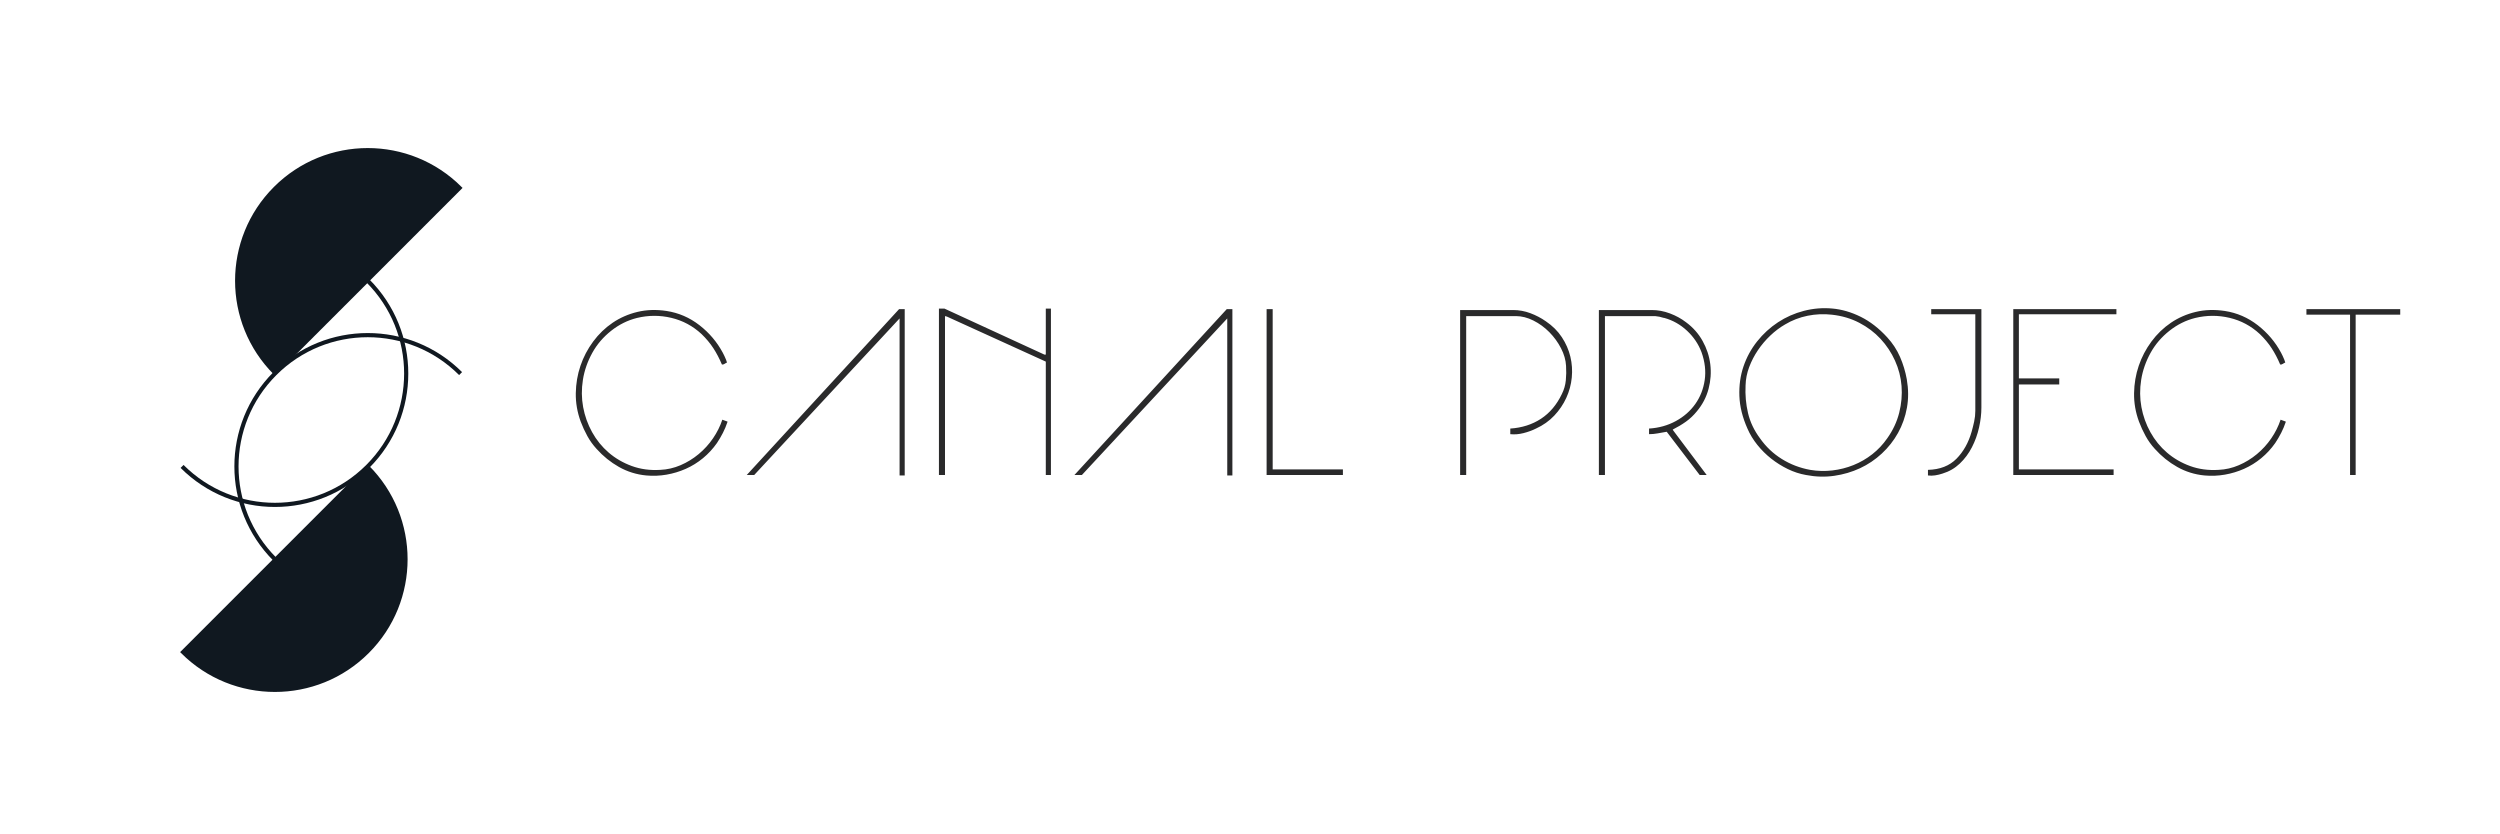
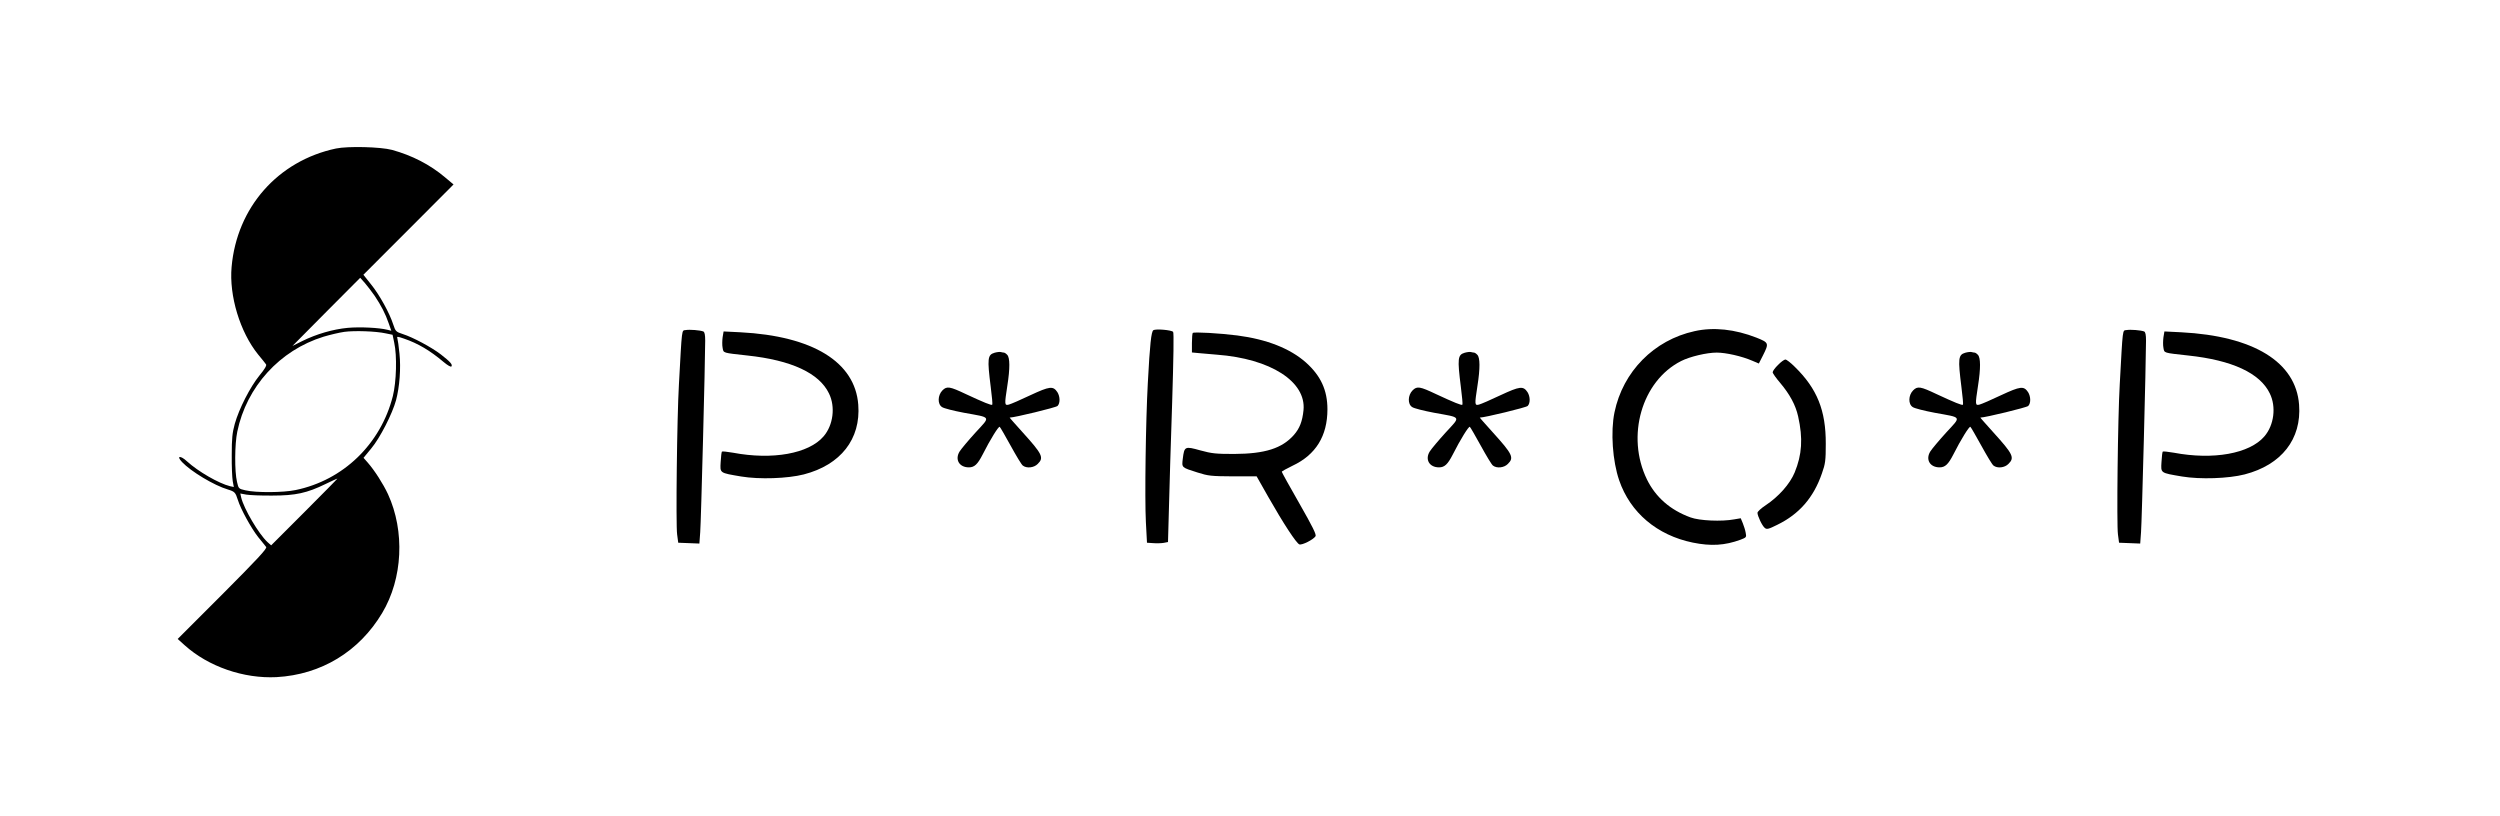
- <svg xmlns="http://www.w3.org/2000/svg" width="450px" height="150px" viewBox="0 0 450 150" version="1.1">
-   <g id="canal_logo" stroke="none" stroke-width="1" fill="none" fill-rule="evenodd">
-     <path d="M116.326,85.584 C117.558,85.696 118.776,85.647 119.98,85.437 C121.184,85.227 122.339,84.877 123.445,84.387 C124.551,83.897 125.58,83.26 126.532,82.476 C127.484,81.692 128.324,80.782 129.052,79.746 C129.444,79.158 129.801,78.549 130.123,77.919 C130.445,77.289 130.718,76.638 130.942,75.966 L130.942,75.966 L130.942,75.882 L130.018,75.546 C129.626,76.722 129.066,77.842 128.338,78.906 C127.61,79.97 126.749,80.915 125.755,81.741 C124.761,82.567 123.676,83.232 122.5,83.736 C121.324,84.24 120.106,84.52 118.846,84.576 C116.998,84.688 115.29,84.457 113.722,83.883 C112.154,83.309 110.768,82.504 109.564,81.468 C108.36,80.432 107.366,79.207 106.582,77.793 C105.798,76.379 105.259,74.874 104.965,73.278 C104.671,71.682 104.657,70.044 104.923,68.364 C105.189,66.684 105.756,65.06 106.624,63.492 C107.464,61.98 108.591,60.664 110.005,59.544 C111.419,58.424 112.966,57.654 114.646,57.234 C116.718,56.73 118.783,56.723 120.841,57.213 C122.899,57.703 124.712,58.676 126.28,60.132 C127.12,60.944 127.827,61.791 128.401,62.673 C128.975,63.555 129.486,64.528 129.934,65.592 C130.074,65.648 130.228,65.62 130.396,65.508 C130.564,65.396 130.718,65.312 130.858,65.256 C130.858,65.2 130.83,65.116 130.774,65.004 C130.718,64.892 130.69,64.808 130.69,64.752 C130.634,64.612 130.536,64.388 130.396,64.08 C130.256,63.772 130.158,63.576 130.102,63.492 C129.066,61.56 127.666,59.908 125.902,58.536 C124.138,57.164 122.164,56.31 119.98,55.974 C118.132,55.694 116.389,55.75 114.751,56.142 C113.113,56.534 111.622,57.185 110.278,58.095 C108.934,59.005 107.765,60.132 106.771,61.476 C105.777,62.82 105.014,64.276 104.482,65.844 C103.95,67.412 103.67,69.057 103.642,70.779 C103.614,72.501 103.908,74.202 104.524,75.882 C104.86,76.778 105.259,77.646 105.721,78.486 C106.183,79.326 106.736,80.096 107.38,80.796 C108.556,82.112 109.9,83.197 111.412,84.051 C112.924,84.905 114.562,85.416 116.326,85.584 Z M162.848,85.584 L162.848,55.638 L161.84,55.638 L134.414,85.5 L135.758,85.5 L161.924,57.318 L161.924,85.584 L162.848,85.584 Z M170.1,85.5 L170.1,56.898 C170.156,56.898 170.212,56.912 170.268,56.94 C170.324,56.968 170.38,56.982 170.436,56.982 L170.436,56.982 L188.244,65.088 L188.244,85.5 L189.168,85.5 L189.168,55.554 L188.244,55.554 L188.244,63.828 L187.992,63.828 L170.016,55.554 L169.008,55.554 L169.008,85.5 L170.1,85.5 Z M221.83,85.584 L221.83,55.638 L220.822,55.638 L193.396,85.5 L194.74,85.5 L220.906,57.318 L220.906,85.584 L221.83,85.584 Z M241.724,85.5 L241.724,84.492 L229.082,84.492 L229.082,55.638 L227.99,55.638 L227.99,85.5 L241.724,85.5 Z M263.914,85.5 L263.914,56.898 L272.86,56.898 C273.896,56.898 274.946,57.164 276.01,57.696 C277.074,58.228 278.033,58.928 278.887,59.796 C279.741,60.664 280.441,61.63 280.987,62.694 C281.533,63.758 281.834,64.808 281.89,65.844 C281.946,66.74 281.932,67.615 281.848,68.469 C281.764,69.323 281.526,70.142 281.134,70.926 C280.21,72.858 278.957,74.342 277.375,75.378 C275.793,76.414 273.952,77.002 271.852,77.142 L271.852,77.142 L271.852,78.15 C272.608,78.234 273.399,78.171 274.225,77.961 C275.051,77.751 275.8,77.478 276.472,77.142 C277.76,76.554 278.859,75.777 279.769,74.811 C280.679,73.845 281.4,72.781 281.932,71.619 C282.464,70.457 282.793,69.239 282.919,67.965 C283.045,66.691 282.961,65.438 282.667,64.206 C282.373,62.974 281.862,61.805 281.134,60.699 C280.406,59.593 279.44,58.634 278.236,57.822 C277.396,57.234 276.472,56.751 275.464,56.373 C274.456,55.995 273.42,55.806 272.356,55.806 L272.356,55.806 L262.822,55.806 L262.822,85.5 L263.914,85.5 Z M288.89,85.5 L288.89,56.898 L297.92,56.898 C297.976,56.898 298.074,56.912 298.214,56.94 C298.354,56.968 298.452,56.982 298.508,56.982 C298.592,56.982 298.774,57.024 299.054,57.108 C299.334,57.192 299.516,57.234 299.6,57.234 C301.112,57.654 302.463,58.417 303.653,59.523 C304.843,60.629 305.718,61.924 306.278,63.408 C306.894,65.144 307.083,66.817 306.845,68.427 C306.607,70.037 306.04,71.472 305.144,72.732 C304.248,73.992 303.079,75.014 301.637,75.798 C300.195,76.582 298.592,77.03 296.828,77.142 L296.828,77.142 L296.828,78.15 C297.36,78.15 297.885,78.101 298.403,78.003 C298.921,77.905 299.432,77.814 299.936,77.73 L299.936,77.73 L300.02,77.73 L305.942,85.5 L307.202,85.5 L301.112,77.394 L301.112,77.31 C301.952,76.89 302.736,76.421 303.464,75.903 C304.192,75.385 304.85,74.762 305.438,74.034 C306.446,72.83 307.146,71.486 307.538,70.002 C307.93,68.518 308.035,67.041 307.853,65.571 C307.671,64.101 307.209,62.701 306.467,61.371 C305.725,60.041 304.724,58.914 303.464,57.99 C302.624,57.346 301.665,56.821 300.587,56.415 C299.509,56.009 298.424,55.806 297.332,55.806 L297.332,55.806 L287.798,55.806 L287.798,85.5 L288.89,85.5 Z M325.08,85.5 C326.816,85.836 328.51,85.885 330.162,85.647 C331.814,85.409 333.361,84.954 334.803,84.282 C336.245,83.61 337.554,82.728 338.73,81.636 C339.906,80.544 340.879,79.305 341.649,77.919 C342.419,76.533 342.951,75.028 343.245,73.404 C343.539,71.78 343.532,70.072 343.224,68.28 C342.972,66.88 342.566,65.536 342.006,64.248 C341.446,62.96 340.676,61.784 339.696,60.72 C338.212,59.096 336.623,57.864 334.929,57.024 C333.235,56.184 331.527,55.687 329.805,55.533 C328.083,55.379 326.382,55.519 324.702,55.953 C323.022,56.387 321.468,57.073 320.04,58.011 C318.612,58.949 317.359,60.097 316.281,61.455 C315.203,62.813 314.384,64.318 313.824,65.97 C313.264,67.622 313.019,69.393 313.089,71.283 C313.159,73.173 313.642,75.126 314.538,77.142 C314.986,78.178 315.581,79.158 316.323,80.082 C317.065,81.006 317.898,81.832 318.822,82.56 C319.746,83.288 320.74,83.911 321.804,84.429 C322.868,84.947 323.96,85.304 325.08,85.5 Z M329.805,84.681 C328.475,84.835 327.152,84.8 325.836,84.576 C323.988,84.24 322.287,83.589 320.733,82.623 C319.179,81.657 317.87,80.418 316.806,78.906 C315.742,77.478 315.021,75.959 314.643,74.349 C314.265,72.739 314.118,71.08 314.202,69.372 C314.23,68.252 314.447,67.153 314.853,66.075 C315.259,64.997 315.784,63.982 316.428,63.03 C317.072,62.078 317.814,61.203 318.654,60.405 C319.494,59.607 320.376,58.942 321.3,58.41 C322.56,57.654 323.918,57.129 325.374,56.835 C326.83,56.541 328.286,56.478 329.742,56.646 C331.534,56.842 333.172,57.325 334.656,58.095 C336.14,58.865 337.421,59.831 338.499,60.993 C339.577,62.155 340.445,63.464 341.103,64.92 C341.761,66.376 342.153,67.895 342.279,69.477 C342.405,71.059 342.265,72.662 341.859,74.286 C341.453,75.91 340.732,77.45 339.696,78.906 C338.94,79.998 338.044,80.95 337.008,81.762 C335.972,82.574 334.845,83.225 333.627,83.715 C332.409,84.205 331.135,84.527 329.805,84.681 Z M347.032,85.584 C347.452,85.64 347.886,85.633 348.334,85.563 C348.782,85.493 349.216,85.388 349.636,85.248 C350.84,84.884 351.883,84.282 352.765,83.442 C353.647,82.602 354.375,81.622 354.949,80.502 C355.523,79.382 355.95,78.199 356.23,76.953 C356.51,75.707 356.65,74.51 356.65,73.362 L356.65,73.362 L356.65,55.638 L347.62,55.638 L347.62,56.562 L355.558,56.562 L355.558,73.95 C355.558,74.594 355.488,75.238 355.348,75.882 C355.208,76.526 355.054,77.142 354.886,77.73 C354.326,79.69 353.416,81.307 352.156,82.581 C350.896,83.855 349.188,84.52 347.032,84.576 L347.032,84.576 L347.032,85.584 Z M380.45,85.5 L380.45,84.492 L363.398,84.492 L363.398,69.204 L370.664,69.204 L370.664,68.112 L363.398,68.112 L363.398,56.562 L380.954,56.562 L380.954,55.638 L362.39,55.638 L362.39,85.5 L380.45,85.5 Z M396.816,85.584 C398.048,85.696 399.266,85.647 400.47,85.437 C401.674,85.227 402.829,84.877 403.935,84.387 C405.041,83.897 406.07,83.26 407.022,82.476 C407.974,81.692 408.814,80.782 409.542,79.746 C409.934,79.158 410.291,78.549 410.613,77.919 C410.935,77.289 411.208,76.638 411.432,75.966 L411.432,75.966 L411.432,75.882 L410.508,75.546 C410.116,76.722 409.556,77.842 408.828,78.906 C408.1,79.97 407.239,80.915 406.245,81.741 C405.251,82.567 404.166,83.232 402.99,83.736 C401.814,84.24 400.596,84.52 399.336,84.576 C397.488,84.688 395.78,84.457 394.212,83.883 C392.644,83.309 391.258,82.504 390.054,81.468 C388.85,80.432 387.856,79.207 387.072,77.793 C386.288,76.379 385.749,74.874 385.455,73.278 C385.161,71.682 385.147,70.044 385.413,68.364 C385.679,66.684 386.246,65.06 387.114,63.492 C387.954,61.98 389.081,60.664 390.495,59.544 C391.909,58.424 393.456,57.654 395.136,57.234 C397.208,56.73 399.273,56.723 401.331,57.213 C403.389,57.703 405.202,58.676 406.77,60.132 C407.61,60.944 408.317,61.791 408.891,62.673 C409.465,63.555 409.976,64.528 410.424,65.592 C410.564,65.648 410.718,65.62 410.886,65.508 C411.054,65.396 411.208,65.312 411.348,65.256 C411.348,65.2 411.32,65.116 411.264,65.004 C411.208,64.892 411.18,64.808 411.18,64.752 C411.124,64.612 411.026,64.388 410.886,64.08 C410.746,63.772 410.648,63.576 410.592,63.492 C409.556,61.56 408.156,59.908 406.392,58.536 C404.628,57.164 402.654,56.31 400.47,55.974 C398.622,55.694 396.879,55.75 395.241,56.142 C393.603,56.534 392.112,57.185 390.768,58.095 C389.424,59.005 388.255,60.132 387.261,61.476 C386.267,62.82 385.504,64.276 384.972,65.844 C384.44,67.412 384.16,69.057 384.132,70.779 C384.104,72.501 384.398,74.202 385.014,75.882 C385.35,76.778 385.749,77.646 386.211,78.486 C386.673,79.326 387.226,80.096 387.87,80.796 C389.046,82.112 390.39,83.197 391.902,84.051 C393.414,84.905 395.052,85.416 396.816,85.584 Z M424.018,85.5 L424.018,56.646 L432.04,56.646 L432.04,55.638 L415.156,55.638 L415.156,56.646 L423.01,56.646 L423.01,85.5 L424.018,85.5 Z" id="CANALPROJECT" fill="#2A2A2B" fill-rule="nonzero" />
-     <g transform="translate(15, 15.5)" stroke="#101820">
-       <g id="Group2" transform="translate(43.09487, 43.26509) rotate(-45) translate(-43.09487, -43.26509) translate(7.094867, 19.26509)">
-         <path d="M71.181,23.909 C71.181,10.856 60.6,0.275 47.548,0.275 C34.496,0.275 23.915,10.856 23.915,23.909 L71.181,23.909 Z" id="Oval" stroke-width="0.5" fill="#101820" fill-rule="nonzero" />
-         <path d="M47.548,47.542 C47.548,34.489 36.967,23.909 23.915,23.909 C10.863,23.909 0.282,34.489 0.282,47.542" id="Path" stroke-width="0.75" transform="translate(23.91482, 35.72514) rotate(-180) translate(-23.91482, -35.72514) " />
-       </g>
-       <g id="Group1" transform="translate(42.54536, 76.58885) rotate(135) translate(-42.54536, -76.58885) translate(7.04536, 52.58885)">
-         <path d="M70.899,23.633 C70.899,10.581 60.319,0 47.266,0 C34.214,0 23.633,10.581 23.633,23.633 L70.899,23.633 Z" id="Oval" stroke-width="0.5" fill="#101820" fill-rule="nonzero" />
-         <path d="M47.266,47.266 C47.266,34.214 36.685,23.633 23.633,23.633 C10.581,23.633 3.73163885e-15,34.214 3.73163885e-15,47.266" id="Path" stroke-width="0.75" transform="translate(23.63317, 35.44975) rotate(-180) translate(-23.63317, -35.44975) " />
-       </g>
-     </g>
+ <svg xmlns="http://www.w3.org/2000/svg" version="1.0" width="1808pt" height="590pt" viewBox="0 0 1808 590" preserveAspectRatio="xMidYMid meet">
+   <g transform="translate(0,590) scale(0.1,-0.1)" fill="#000000" stroke="none">
+     <path d="M2430 4826 c-420 -89 -717 -426 -755 -856 -19 -209 61 -472 192 -634 27 -32 52 -64 57 -71 6 -8 -10 -35 -48 -81 -67 -83 -147 -239 -178 -349 -18 -65 -22 -107 -22 -225 -1 -80 3 -165 7 -189 l8 -43 -28 6 c-81 20 -230 106 -310 179 -49 46 -80 41 -36 -5 64 -68 232 -169 331 -198 49 -15 55 -21 72 -75 21 -68 98 -207 147 -269 27 -32 52 -65 58 -72 8 -11 -67 -91 -315 -340 l-325 -325 50 -45 c172 -155 427 -243 665 -231 322 18 597 184 764 464 149 249 165 591 42 859 -35 75 -97 172 -147 229 l-30 34 56 68 c63 75 153 252 179 348 26 97 36 234 25 337 -5 51 -12 101 -15 110 -5 16 -1 16 48 -1 100 -34 188 -86 285 -168 31 -26 54 -39 58 -33 9 14 -8 33 -77 87 -68 52 -202 124 -275 147 -49 16 -53 20 -69 69 -26 82 -100 216 -161 291 l-55 69 326 326 326 327 -62 52 c-109 92 -238 158 -383 198 -82 22 -319 28 -405 10z m280 -1066 c46 -69 77 -128 101 -198 l19 -54 -28 7 c-60 15 -197 22 -287 14 -107 -10 -227 -45 -330 -96 l-70 -35 245 247 245 246 34 -38 c18 -21 50 -63 71 -93z m80 -271 l49 -10 12 -57 c21 -95 16 -283 -10 -387 -88 -347 -359 -608 -703 -679 -90 -19 -288 -20 -363 -2 -49 11 -50 12 -61 61 -18 75 -17 273 2 363 67 325 307 589 624 687 47 14 114 30 150 35 74 10 228 5 300 -11z m-587 -1291 l-242 -242 -27 24 c-64 60 -170 240 -190 323 l-6 28 43 -8 c24 -4 109 -8 189 -7 167 0 250 18 385 84 44 21 82 39 85 39 3 1 -104 -108 -237 -241z" />
+     <path d="M4959 3513 c-30 -5 -26 26 -49 -393 -14 -239 -23 -1015 -13 -1085 l8 -60 77 -3 76 -3 6 83 c6 76 36 1240 36 1384 0 43 -4 63 -14 67 -23 9 -99 15 -127 10z" />
+     <path d="M8341 3512 c-15 -11 -25 -98 -40 -382 -15 -274 -23 -833 -14 -1005 l8 -150 45 -3 c24 -2 59 -1 76 2 l31 6 7 253 c3 138 14 478 23 755 10 323 13 506 7 512 -14 14 -126 23 -143 12z" />
+     <path d="M12255 3505 c-293 -64 -518 -292 -579 -587 -29 -140 -14 -353 34 -492 80 -233 274 -397 532 -450 132 -27 232 -21 346 21 42 16 43 18 37 49 -3 19 -13 50 -21 70 l-15 36 -47 -8 c-91 -17 -251 -10 -316 14 -146 53 -252 146 -315 274 -153 313 -38 713 247 857 63 32 185 61 257 61 67 0 182 -26 258 -59 l47 -20 30 59 c44 88 43 92 -47 128 -156 61 -310 78 -448 47z" />
+     <path d="M15379 3513 c-30 -5 -26 26 -49 -393 -14 -239 -23 -1015 -13 -1085 l8 -60 77 -3 76 -3 6 83 c6 76 36 1240 36 1384 0 43 -4 63 -14 67 -23 9 -99 15 -127 10z" />
+     <path d="M5226 3461 c-3 -24 -4 -58 0 -77 7 -38 -2 -35 179 -55 318 -34 519 -127 590 -274 48 -97 31 -230 -39 -311 -107 -125 -370 -172 -655 -118 -41 7 -77 11 -80 8 -3 -3 -7 -36 -9 -74 -5 -83 -10 -79 148 -106 132 -22 336 -15 453 15 267 69 413 256 394 504 -23 309 -329 497 -853 524 l-121 6 -7 -42z" />
+     <path d="M8626 3492 c-3 -3 -6 -36 -6 -73 l0 -68 53 -5 c28 -3 86 -8 127 -11 389 -29 647 -195 627 -401 -8 -81 -28 -132 -69 -179 -86 -98 -210 -137 -433 -138 -132 0 -161 3 -245 26 -111 31 -115 29 -126 -60 -8 -66 -10 -63 106 -100 79 -25 98 -27 257 -28 l171 0 85 -150 c107 -188 202 -334 224 -342 19 -7 101 34 117 59 7 12 -20 67 -117 237 -70 122 -127 225 -127 229 0 4 35 23 78 44 168 79 252 215 252 408 0 138 -48 242 -155 338 -115 102 -283 168 -497 196 -126 16 -314 27 -322 18z" />
+     <path d="M15646 3461 c-3 -24 -4 -58 0 -77 7 -38 -2 -35 179 -55 318 -34 519 -127 590 -274 48 -97 31 -230 -39 -311 -107 -125 -370 -172 -655 -118 -41 7 -77 11 -80 8 -3 -3 -7 -36 -9 -74 -5 -83 -10 -79 148 -106 132 -22 336 -15 453 15 267 69 413 256 394 504 -23 309 -329 497 -853 524 l-121 6 -7 -42z" />
+     <path d="M7193 3349 c-51 -15 -54 -41 -28 -248 9 -68 14 -126 11 -128 -6 -6 -60 16 -191 77 -116 55 -137 59 -169 27 -35 -35 -37 -100 -3 -121 12 -9 84 -27 158 -41 202 -37 194 -23 84 -143 -51 -56 -103 -118 -115 -137 -36 -58 -3 -115 67 -115 40 0 63 22 99 92 55 109 117 209 124 201 5 -4 40 -66 80 -138 39 -71 78 -136 87 -142 28 -22 81 -16 108 12 46 45 34 70 -109 228 -53 59 -96 107 -94 107 35 0 335 73 346 84 20 20 19 68 -1 100 -31 46 -55 43 -195 -22 -71 -34 -141 -64 -156 -68 -32 -8 -32 -1 -11 136 20 127 19 204 -1 224 -8 9 -19 16 -24 16 -5 0 -14 2 -22 4 -7 2 -27 0 -45 -5z" />
+     <path d="M10593 3349 c-51 -15 -54 -41 -28 -248 9 -68 14 -126 11 -128 -6 -6 -60 16 -191 77 -116 55 -137 59 -169 27 -35 -35 -37 -100 -3 -121 12 -9 84 -27 158 -41 202 -37 194 -23 84 -143 -51 -56 -103 -118 -115 -137 -36 -58 -3 -115 67 -115 40 0 63 22 99 92 55 109 117 209 124 201 5 -4 40 -66 80 -138 39 -71 78 -136 87 -142 28 -22 81 -16 108 12 46 45 34 70 -109 228 -53 59 -96 107 -94 107 35 0 335 73 346 84 20 20 19 68 -1 100 -31 46 -55 43 -195 -22 -71 -34 -141 -64 -156 -68 -32 -8 -32 -1 -11 136 20 127 19 204 -1 224 -8 9 -19 16 -24 16 -5 0 -14 2 -22 4 -7 2 -27 0 -45 -5z" />
+     <path d="M14213 3349 c-51 -15 -54 -41 -28 -248 9 -68 14 -126 11 -128 -6 -6 -60 16 -191 77 -116 55 -137 59 -169 27 -35 -35 -37 -100 -3 -121 12 -9 84 -27 158 -41 202 -37 194 -23 84 -143 -51 -56 -103 -118 -115 -137 -36 -58 -3 -115 67 -115 40 0 63 22 99 92 55 109 117 209 124 201 5 -4 40 -66 80 -138 39 -71 78 -136 87 -142 28 -22 81 -16 108 12 46 45 34 70 -109 228 -53 59 -96 107 -94 107 35 0 335 73 346 84 20 20 19 68 -1 100 -31 46 -55 43 -195 -22 -71 -34 -141 -64 -156 -68 -32 -8 -32 -1 -11 136 20 127 19 204 -1 224 -8 9 -19 16 -24 16 -5 0 -14 2 -22 4 -7 2 -27 0 -45 -5z" />
+     <path d="M12859 3261 c-22 -21 -39 -45 -39 -53 0 -8 25 -43 55 -78 69 -82 111 -160 129 -241 36 -160 28 -277 -25 -406 -35 -84 -116 -175 -211 -238 -32 -21 -58 -45 -58 -54 1 -24 34 -94 53 -109 14 -12 27 -9 89 22 159 77 264 197 324 372 25 70 28 94 28 214 1 241 -62 399 -225 558 -29 29 -59 52 -67 52 -8 0 -32 -17 -53 -39z" />
  </g>
</svg>
